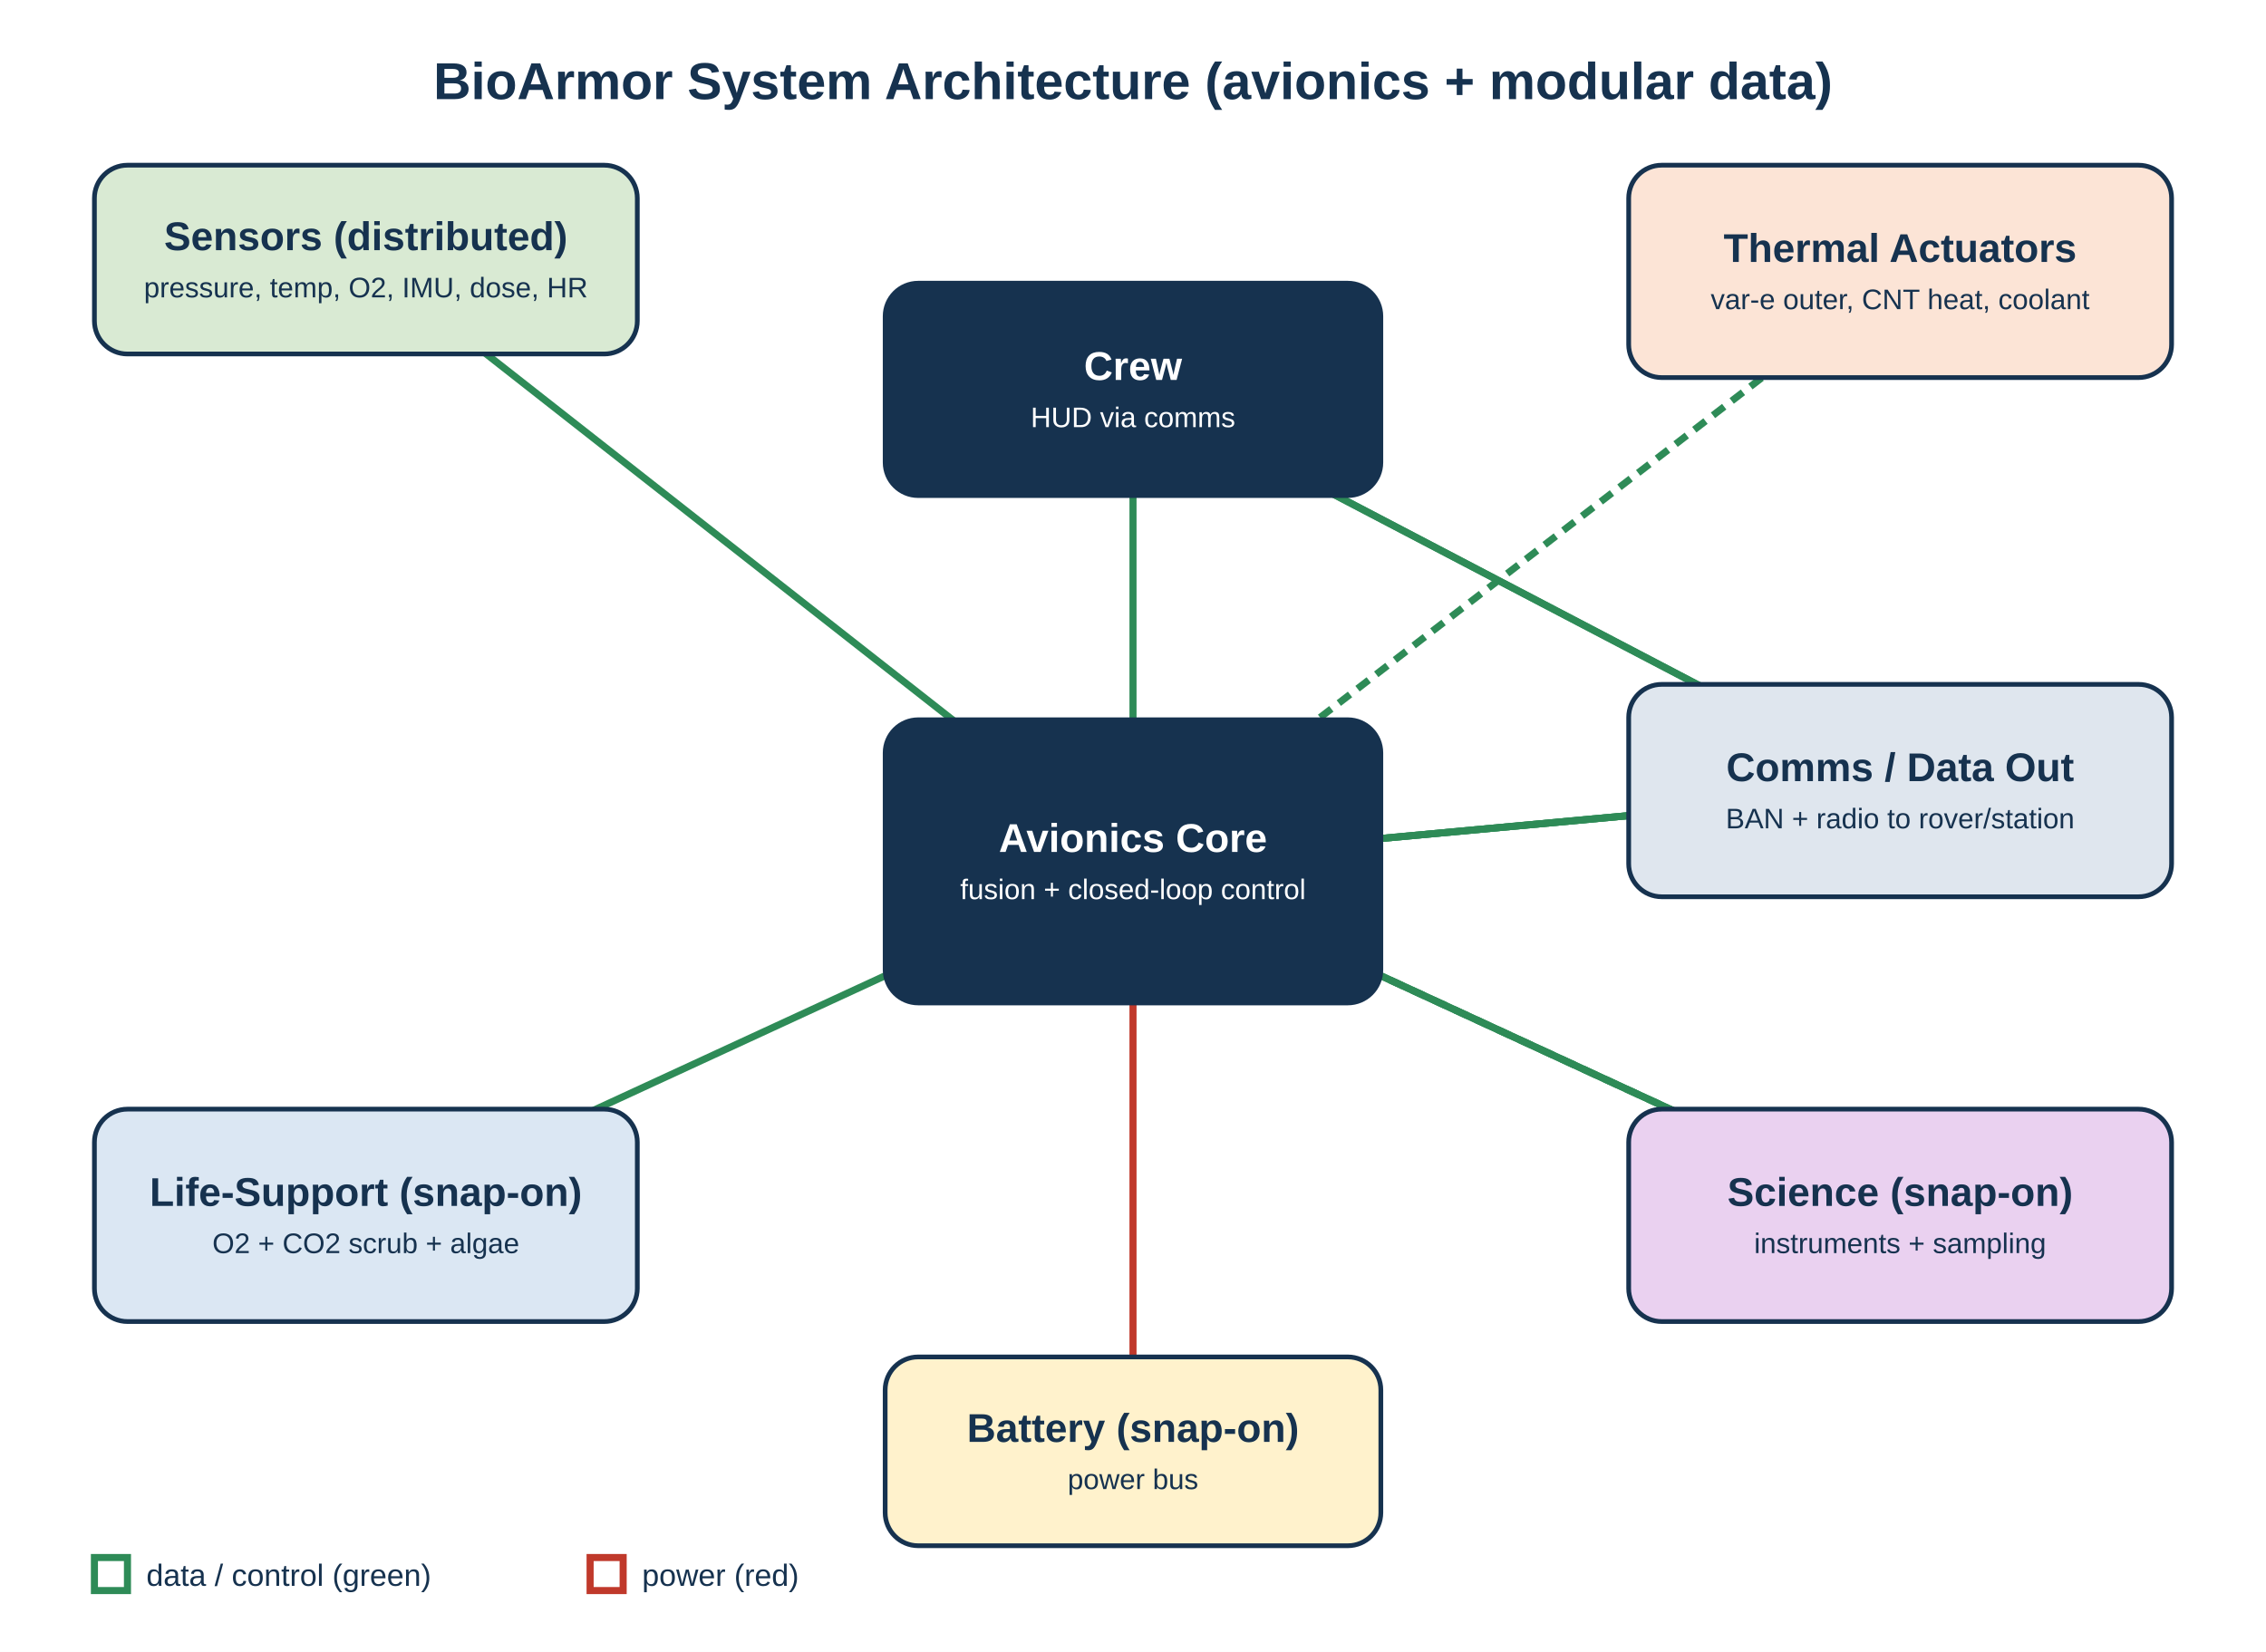
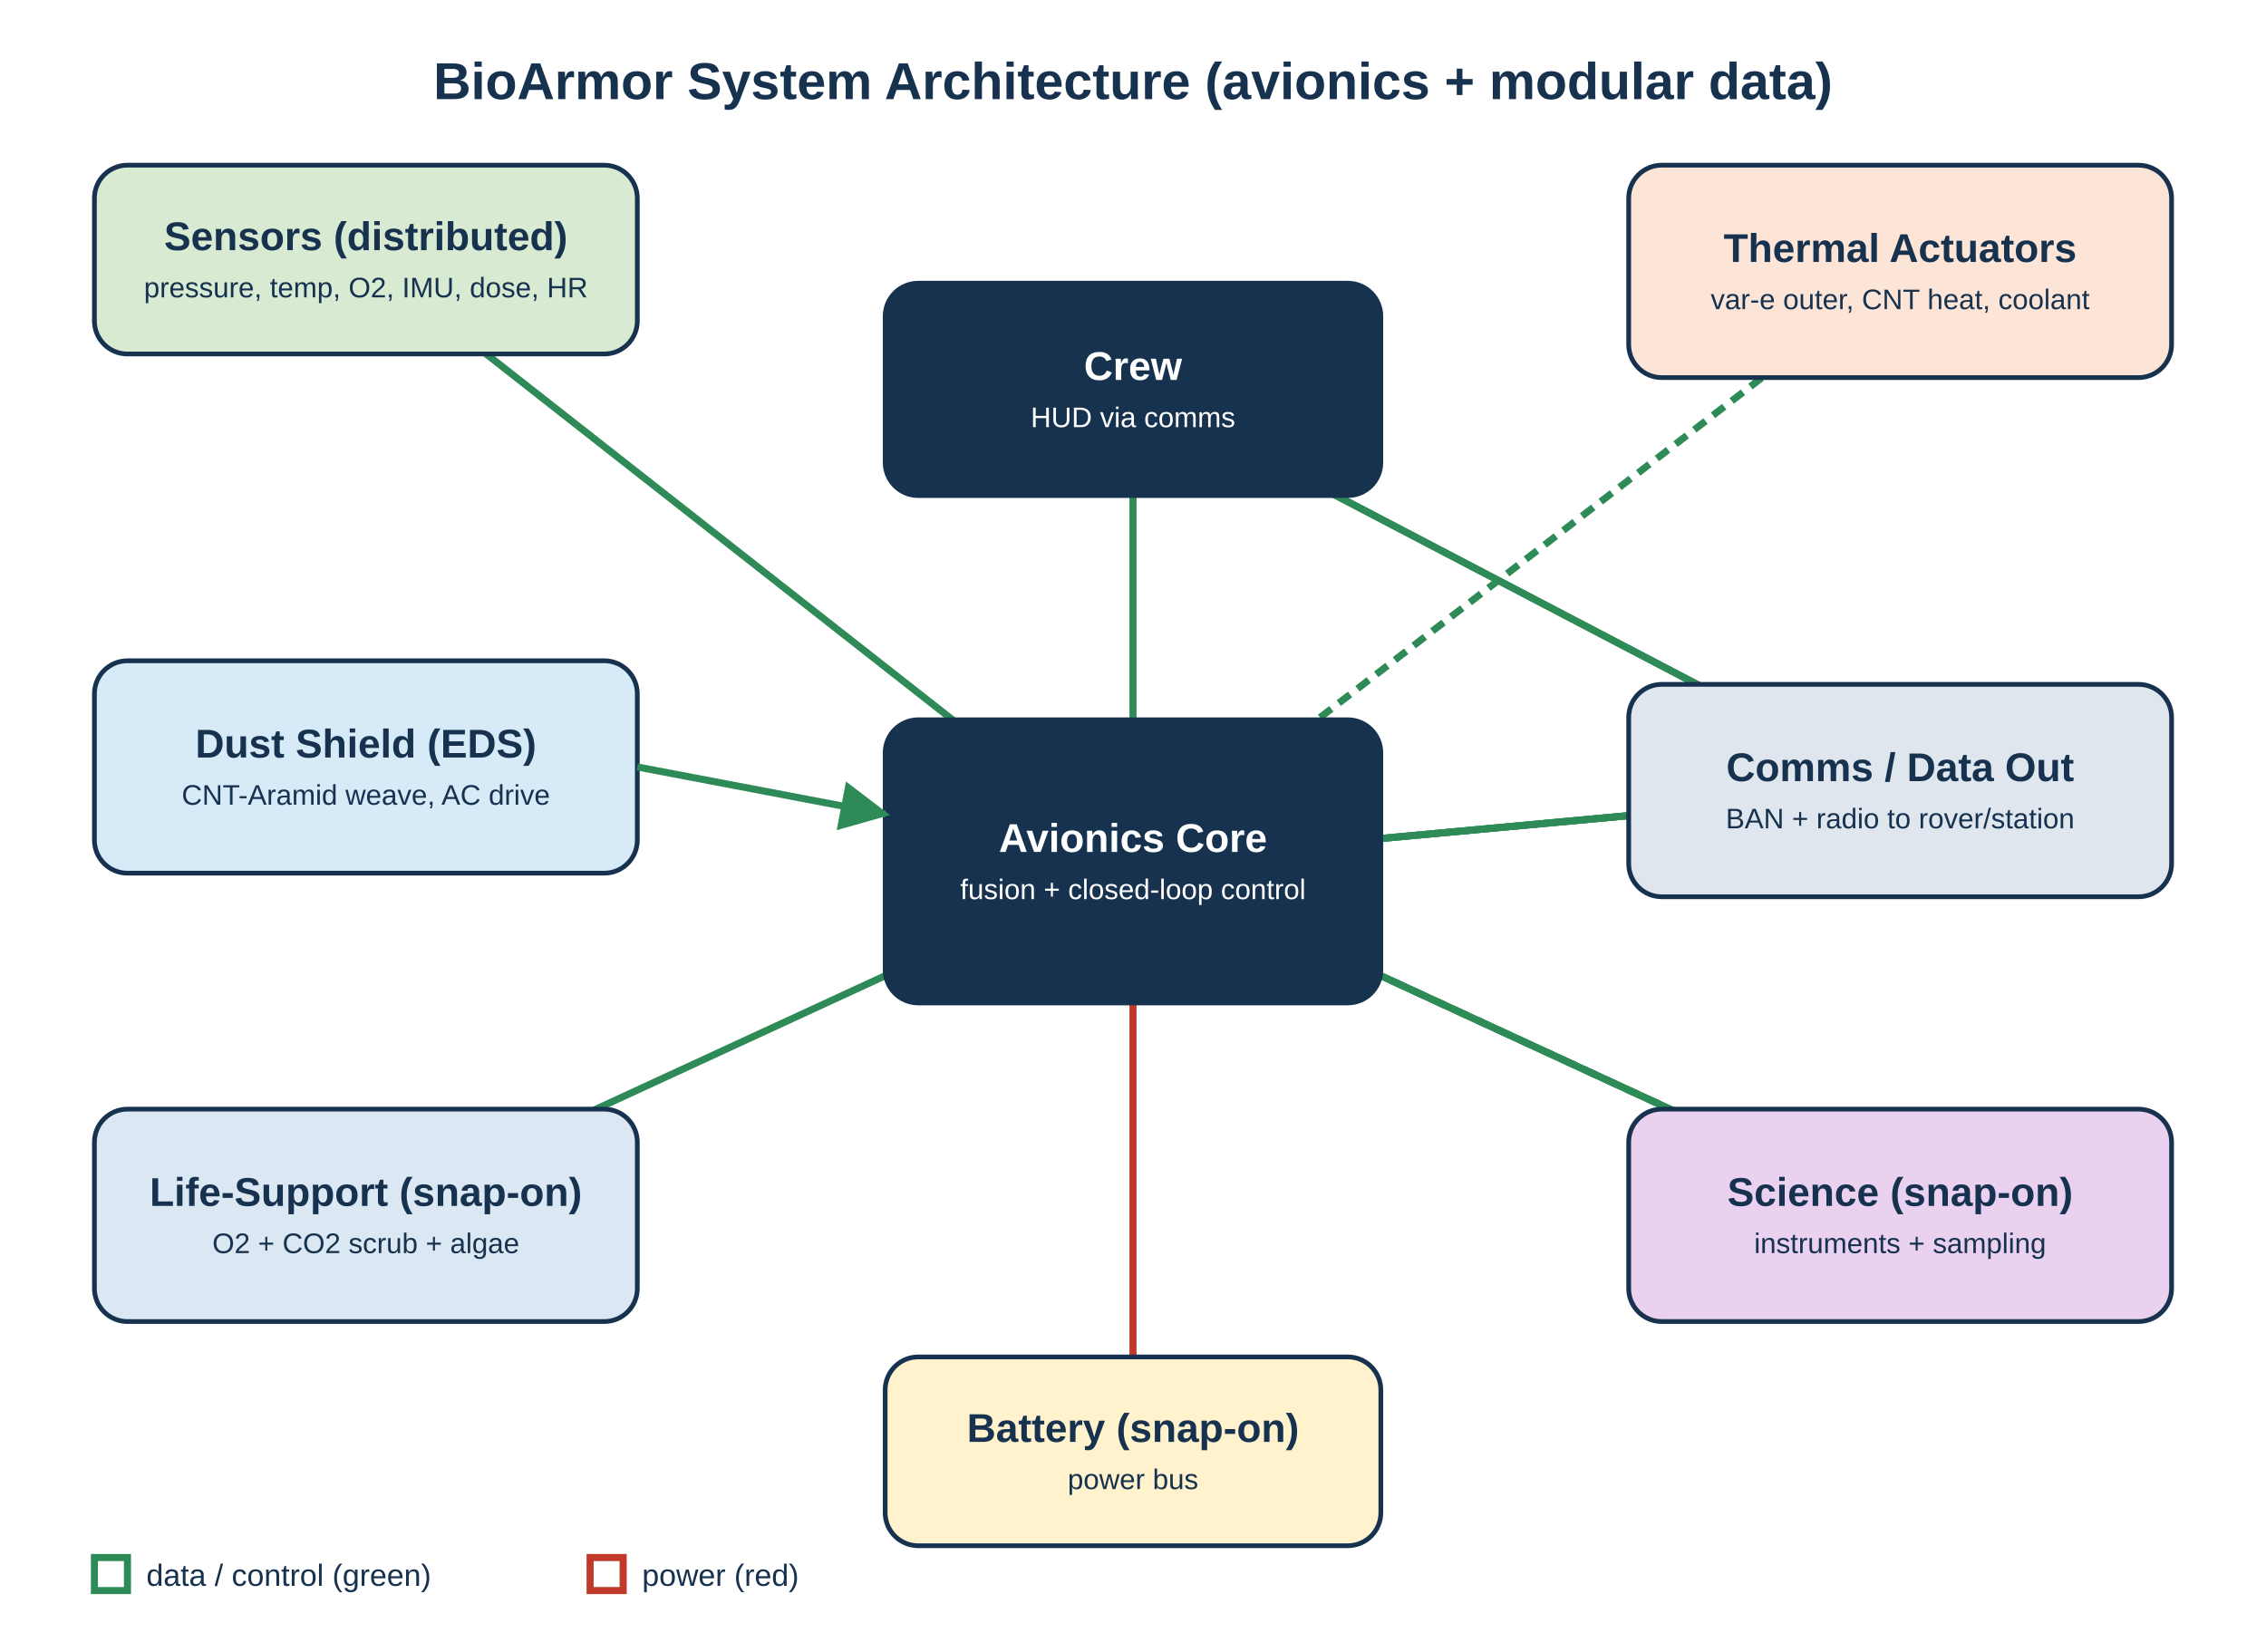
<svg xmlns="http://www.w3.org/2000/svg" width="960" height="700" viewBox="0 0 960 700">
  <rect width="960" height="700" fill="#ffffff" />
  <defs>
    <marker id="arrowG" viewBox="0 0 10 10" refX="9" refY="5" markerWidth="7" markerHeight="7" orient="auto-start-reverse">
      <path d="M0 0 L10 5 L0 10 z" fill="#2e8b57" />
    </marker>
    <marker id="arrowR" viewBox="0 0 10 10" refX="9" refY="5" markerWidth="7" markerHeight="7" orient="auto-start-reverse">
      <path d="M0 0 L10 5 L0 10 z" fill="#c0392b" />
    </marker>
  </defs>
  <text x="480" y="42" text-anchor="middle" font-family="Segoe UI, Arial, sans-serif" font-size="22" font-weight="700" fill="#16324f">BioArmor System Architecture (avionics + modular data)</text>
  <path d="M 155 110 L 480 365" fill="none" stroke="#2e8b57" stroke-width="3" marker-end="url(#arrowG)" />
  <path d="M 480 365 L 805 115" fill="none" stroke="#2e8b57" stroke-width="3" stroke-dasharray="6 4" marker-end="url(#arrowG)" />
  <path d="M 155 515 L 480 365" fill="none" stroke="#2e8b57" stroke-width="3" marker-end="url(#arrowG)" />
  <path d="M 480 365 L 805 515" fill="none" stroke="#2e8b57" stroke-width="3" stroke-dasharray="6 4" marker-end="url(#arrowG)" />
  <path d="M 805 515 L 480 365" fill="none" stroke="#2e8b57" stroke-width="3" marker-end="url(#arrowG)" />
  <path d="M 480 365 L 805 515" fill="none" stroke="#2e8b57" stroke-width="3" marker-end="url(#arrowG)" />
  <path d="M 480 365 L 805 335" fill="none" stroke="#2e8b57" stroke-width="3" marker-end="url(#arrowG)" />
  <path d="M 805 335 L 480 365" fill="none" stroke="#2e8b57" stroke-width="3" marker-end="url(#arrowG)" />
  <path d="M 480 365 L 805 335" fill="none" stroke="#2e8b57" stroke-width="3" marker-end="url(#arrowG)" />
  <path d="M 480 615 L 480 365" fill="none" stroke="#c0392b" stroke-width="3" marker-end="url(#arrowR)" />
  <path d="M 480 365 L 480 165" fill="none" stroke="#2e8b57" stroke-width="3" marker-end="url(#arrowG)" />
  <path d="M 805 335 L 480 165" fill="none" stroke="#2e8b57" stroke-width="3" marker-end="url(#arrowG)" />
  <path d="M 480 165 L 805 335" fill="none" stroke="#2e8b57" stroke-width="3" marker-end="url(#arrowG)" />
  <rect x="375" y="305" width="210" height="120" rx="14" fill="#16324f" stroke="#16324f" stroke-width="2" />
  <text x="480" y="361" text-anchor="middle" font-family="Segoe UI, Arial, sans-serif" font-size="17" font-weight="700" fill="#ffffff">Avionics Core</text>
  <text x="480" y="381" text-anchor="middle" font-family="Segoe UI, Arial, sans-serif" font-size="12" fill="#ffffff">fusion + closed-loop control</text>
  <rect x="40" y="70" width="230" height="80" rx="14" fill="#d9ead3" stroke="#16324f" stroke-width="2" />
  <text x="155" y="106" text-anchor="middle" font-family="Segoe UI, Arial, sans-serif" font-size="17" font-weight="700" fill="#16324f">Sensors (distributed)</text>
  <text x="155" y="126" text-anchor="middle" font-family="Segoe UI, Arial, sans-serif" font-size="12" fill="#16324f">pressure, temp, O2, IMU, dose, HR</text>
  <rect x="690" y="70" width="230" height="90" rx="14" fill="#fce4d6" stroke="#16324f" stroke-width="2" />
  <text x="805" y="111" text-anchor="middle" font-family="Segoe UI, Arial, sans-serif" font-size="17" font-weight="700" fill="#16324f">Thermal Actuators</text>
  <text x="805" y="131" text-anchor="middle" font-family="Segoe UI, Arial, sans-serif" font-size="12" fill="#16324f">var-e outer, CNT heat, coolant</text>
  <rect x="40" y="470" width="230" height="90" rx="14" fill="#dbe7f3" stroke="#16324f" stroke-width="2" />
  <text x="155" y="511" text-anchor="middle" font-family="Segoe UI, Arial, sans-serif" font-size="17" font-weight="700" fill="#16324f">Life-Support (snap-on)</text>
  <text x="155" y="531" text-anchor="middle" font-family="Segoe UI, Arial, sans-serif" font-size="12" fill="#16324f">O2 + CO2 scrub + algae</text>
  <rect x="690" y="470" width="230" height="90" rx="14" fill="#ead1f0" stroke="#16324f" stroke-width="2" />
  <text x="805" y="511" text-anchor="middle" font-family="Segoe UI, Arial, sans-serif" font-size="17" font-weight="700" fill="#16324f">Science (snap-on)</text>
  <text x="805" y="531" text-anchor="middle" font-family="Segoe UI, Arial, sans-serif" font-size="12" fill="#16324f">instruments + sampling</text>
  <rect x="690" y="290" width="230" height="90" rx="14" fill="#dfe6ee" stroke="#16324f" stroke-width="2" />
  <text x="805" y="331" text-anchor="middle" font-family="Segoe UI, Arial, sans-serif" font-size="17" font-weight="700" fill="#16324f">Comms / Data Out</text>
  <text x="805" y="351" text-anchor="middle" font-family="Segoe UI, Arial, sans-serif" font-size="12" fill="#16324f">BAN + radio to rover/station</text>
  <rect x="375" y="575" width="210" height="80" rx="14" fill="#fff2cc" stroke="#16324f" stroke-width="2" />
  <text x="480" y="611" text-anchor="middle" font-family="Segoe UI, Arial, sans-serif" font-size="17" font-weight="700" fill="#16324f">Battery (snap-on)</text>
  <text x="480" y="631" text-anchor="middle" font-family="Segoe UI, Arial, sans-serif" font-size="12" fill="#16324f">power bus</text>
  <rect x="375" y="120" width="210" height="90" rx="14" fill="#16324f" stroke="#16324f" stroke-width="2" />
  <text x="480" y="161" text-anchor="middle" font-family="Segoe UI, Arial, sans-serif" font-size="17" font-weight="700" fill="#ffffff">Crew</text>
  <text x="480" y="181" text-anchor="middle" font-family="Segoe UI, Arial, sans-serif" font-size="12" fill="#ffffff">HUD via comms</text>
  <rect x="40" y="660" width="14" height="14" fill="none" stroke="#2e8b57" stroke-width="3" />
  <text x="62" y="672" font-family="Segoe UI, Arial, sans-serif" font-size="13" fill="#16324f">data / control (green)</text>
  <rect x="250" y="660" width="14" height="14" fill="none" stroke="#c0392b" stroke-width="3" />
  <text x="272" y="672" font-family="Segoe UI, Arial, sans-serif" font-size="13" fill="#16324f">power (red)</text>
+   <rect x="40" y="280" width="230" height="90" rx="14" fill="#d6eaf8" stroke="#16324f" stroke-width="2" />
+   <text x="155" y="321" text-anchor="middle" font-family="Segoe UI, Arial, sans-serif" font-size="17" font-weight="700" fill="#16324f">Dust Shield (EDS)</text>
+   <text x="155" y="341" text-anchor="middle" font-family="Segoe UI, Arial, sans-serif" font-size="12" fill="#16324f">CNT-Aramid weave, AC drive</text>
+   <path d="M 270 325 L 375 345" fill="none" stroke="#2e8b57" stroke-width="3" marker-end="url(#arrowG)" />
</svg>
